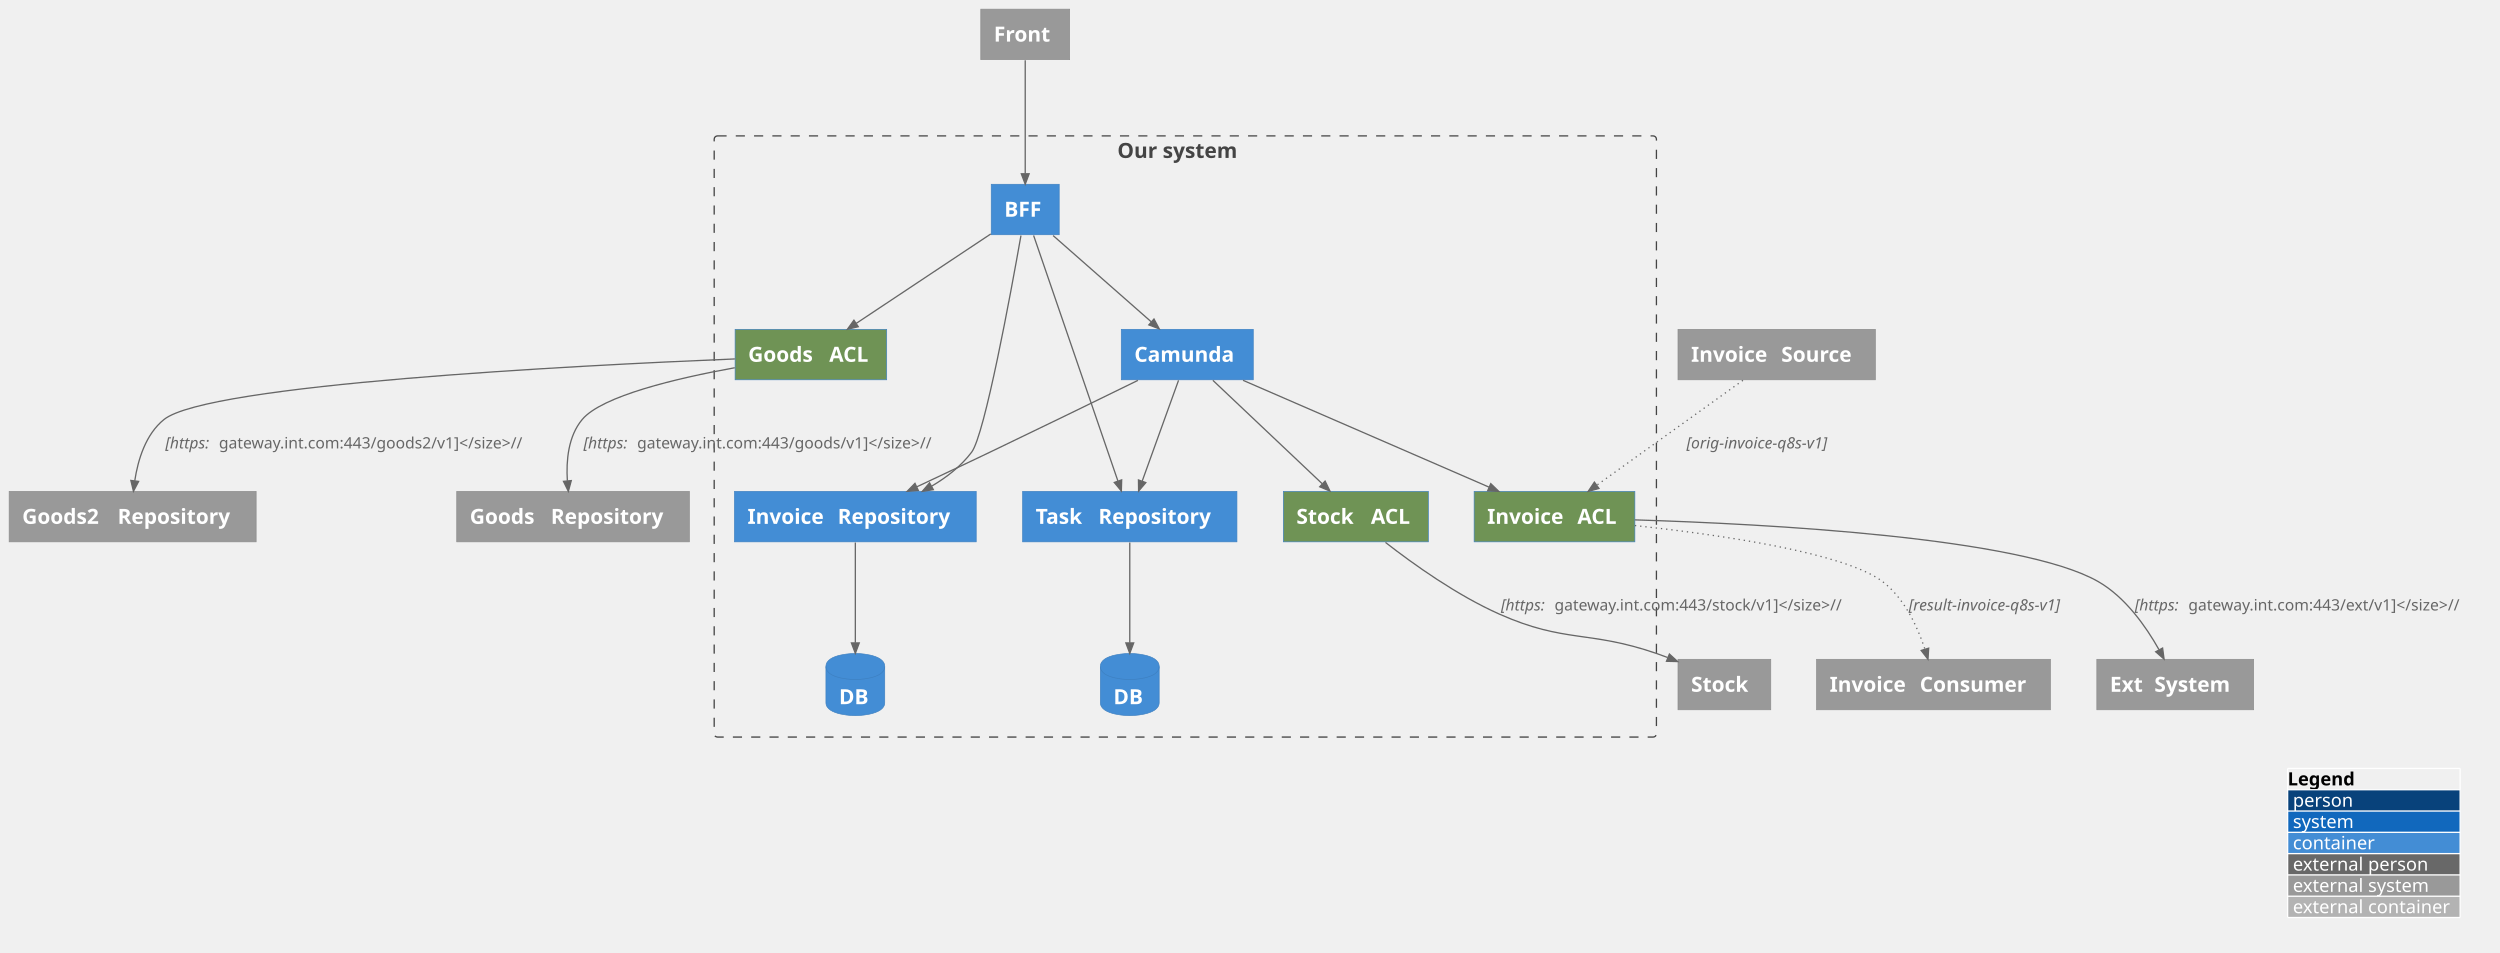
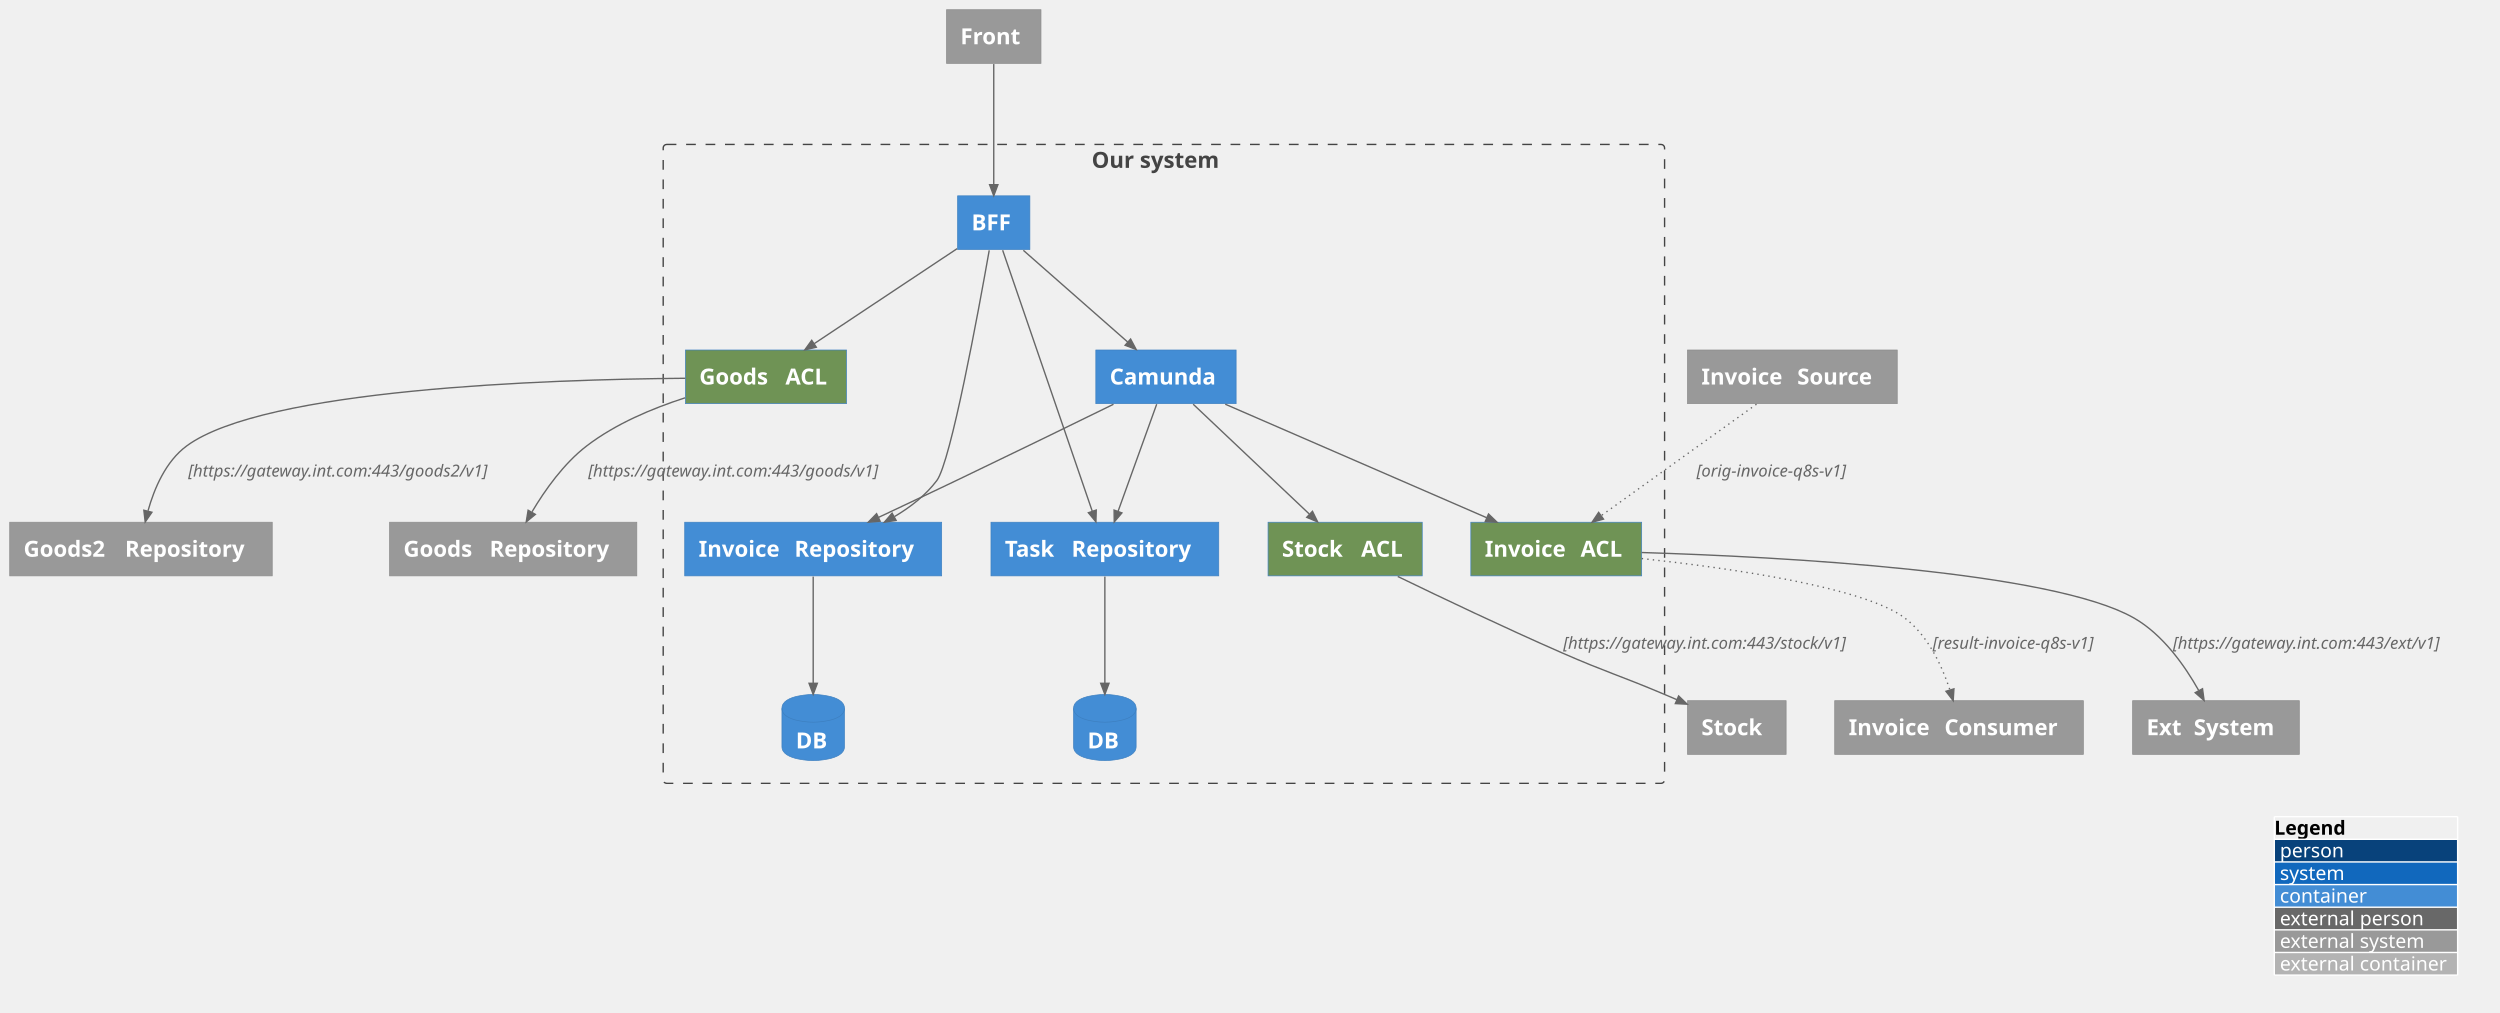
- <svg xmlns="http://www.w3.org/2000/svg" contentStyleType="text/css" height="729px" preserveAspectRatio="none" style="width:1913px;height:729px;background:#FFFFFF;" version="1.1" viewBox="0 0 1913 729" width="1913px" zoomAndPan="magnify">
+ <svg xmlns="http://www.w3.org/2000/svg" contentStyleType="text/css" height="729px" preserveAspectRatio="none" style="width:1800px;height:729px;background:#FFFFFF;" version="1.1" viewBox="0 0 1800 729" width="1800px" zoomAndPan="magnify">
  <defs />
  <g>
    <g id="cluster_our_system">
-       <rect fill="none" height="460" rx="2.5" ry="2.5" style="stroke:#444444;stroke-width:1.0;stroke-dasharray:7.0,7.0;" width="721" x="546.5" y="104" />
-       <text fill="#444444" font-family="sans-serif" font-size="16" font-weight="bold" lengthAdjust="spacing" textLength="104" x="855" y="120.852">Our system</text>
+       <rect fill="none" height="460" rx="2.5" ry="2.5" style="stroke:#444444;stroke-width:1.0;stroke-dasharray:7.0,7.0;" width="721" x="477.5" y="104" />
+       <text fill="#444444" font-family="sans-serif" font-size="16" font-weight="bold" lengthAdjust="spacing" textLength="104" x="786" y="120.852">Our system</text>
    </g>
    <g id="elem_bff">
-       <rect fill="#438DD5" height="38.625" style="stroke:#3C7FC0;stroke-width:0.5;" width="52" x="758.5" y="141" />
-       <text fill="#FFFFFF" font-family="sans-serif" font-size="16" font-weight="bold" lengthAdjust="spacing" textLength="32" x="768.5" y="165.852">BFF</text>
+       <rect fill="#438DD5" height="38.625" style="stroke:#3C7FC0;stroke-width:0.5;" width="52" x="689.5" y="141" />
+       <text fill="#FFFFFF" font-family="sans-serif" font-size="16" font-weight="bold" lengthAdjust="spacing" textLength="32" x="699.5" y="165.852">BFF</text>
    </g>
    <g id="elem_goods_acl">
-       <rect fill="#6F9355" height="38.625" style="stroke:#3C7FC0;stroke-width:0.5;" width="116" x="562.5" y="252" />
-       <text fill="#FFFFFF" font-family="sans-serif" font-size="16" font-weight="bold" lengthAdjust="spacing" textLength="56" x="572.5" y="276.852">Goods</text>
-       <text fill="#FFFFFF" font-family="sans-serif" font-size="16" font-weight="bold" lengthAdjust="spacing" textLength="6" x="628.5" y="276.852"> </text>
-       <text fill="#FFFFFF" font-family="sans-serif" font-size="16" font-weight="bold" lengthAdjust="spacing" textLength="34" x="634.5" y="276.852">ACL</text>
+       <rect fill="#6F9355" height="38.625" style="stroke:#3C7FC0;stroke-width:0.5;" width="116" x="493.5" y="252" />
+       <text fill="#FFFFFF" font-family="sans-serif" font-size="16" font-weight="bold" lengthAdjust="spacing" textLength="56" x="503.5" y="276.852">Goods</text>
+       <text fill="#FFFFFF" font-family="sans-serif" font-size="16" font-weight="bold" lengthAdjust="spacing" textLength="6" x="559.5" y="276.852"> </text>
+       <text fill="#FFFFFF" font-family="sans-serif" font-size="16" font-weight="bold" lengthAdjust="spacing" textLength="34" x="565.5" y="276.852">ACL</text>
    </g>
    <g id="elem_camunda">
-       <rect fill="#438DD5" height="38.625" style="stroke:#3C7FC0;stroke-width:0.5;" width="101" x="858" y="252" />
-       <text fill="#FFFFFF" font-family="sans-serif" font-size="16" font-weight="bold" lengthAdjust="spacing" textLength="81" x="868" y="276.852">Camunda</text>
+       <rect fill="#438DD5" height="38.625" style="stroke:#3C7FC0;stroke-width:0.5;" width="101" x="789" y="252" />
+       <text fill="#FFFFFF" font-family="sans-serif" font-size="16" font-weight="bold" lengthAdjust="spacing" textLength="81" x="799" y="276.852">Camunda</text>
    </g>
    <g id="elem_task_repository">
-       <rect fill="#438DD5" height="38.625" style="stroke:#3C7FC0;stroke-width:0.5;" width="164" x="782.5" y="376" />
-       <text fill="#FFFFFF" font-family="sans-serif" font-size="16" font-weight="bold" lengthAdjust="spacing" textLength="42" x="792.5" y="400.852">Task</text>
-       <text fill="#FFFFFF" font-family="sans-serif" font-size="16" font-weight="bold" lengthAdjust="spacing" textLength="6" x="834.5" y="400.852"> </text>
-       <text fill="#FFFFFF" font-family="sans-serif" font-size="16" font-weight="bold" lengthAdjust="spacing" textLength="96" x="840.5" y="400.852">Repository</text>
+       <rect fill="#438DD5" height="38.625" style="stroke:#3C7FC0;stroke-width:0.5;" width="164" x="713.5" y="376" />
+       <text fill="#FFFFFF" font-family="sans-serif" font-size="16" font-weight="bold" lengthAdjust="spacing" textLength="42" x="723.5" y="400.852">Task</text>
+       <text fill="#FFFFFF" font-family="sans-serif" font-size="16" font-weight="bold" lengthAdjust="spacing" textLength="6" x="765.5" y="400.852"> </text>
+       <text fill="#FFFFFF" font-family="sans-serif" font-size="16" font-weight="bold" lengthAdjust="spacing" textLength="96" x="771.5" y="400.852">Repository</text>
    </g>
    <g id="elem_invoice_repository">
-       <rect fill="#438DD5" height="38.625" style="stroke:#3C7FC0;stroke-width:0.5;" width="185" x="562" y="376" />
-       <text fill="#FFFFFF" font-family="sans-serif" font-size="16" font-weight="bold" lengthAdjust="spacing" textLength="63" x="572" y="400.852">Invoice</text>
-       <text fill="#FFFFFF" font-family="sans-serif" font-size="16" font-weight="bold" lengthAdjust="spacing" textLength="6" x="635" y="400.852"> </text>
-       <text fill="#FFFFFF" font-family="sans-serif" font-size="16" font-weight="bold" lengthAdjust="spacing" textLength="96" x="641" y="400.852">Repository</text>
+       <rect fill="#438DD5" height="38.625" style="stroke:#3C7FC0;stroke-width:0.5;" width="185" x="493" y="376" />
+       <text fill="#FFFFFF" font-family="sans-serif" font-size="16" font-weight="bold" lengthAdjust="spacing" textLength="63" x="503" y="400.852">Invoice</text>
+       <text fill="#FFFFFF" font-family="sans-serif" font-size="16" font-weight="bold" lengthAdjust="spacing" textLength="6" x="566" y="400.852"> </text>
+       <text fill="#FFFFFF" font-family="sans-serif" font-size="16" font-weight="bold" lengthAdjust="spacing" textLength="96" x="572" y="400.852">Repository</text>
    </g>
    <g id="elem_invoice_acl">
-       <rect fill="#6F9355" height="38.625" style="stroke:#3C7FC0;stroke-width:0.5;" width="123" x="1128" y="376" />
-       <text fill="#FFFFFF" font-family="sans-serif" font-size="16" font-weight="bold" lengthAdjust="spacing" textLength="63" x="1138" y="400.852">Invoice</text>
-       <text fill="#FFFFFF" font-family="sans-serif" font-size="16" font-weight="bold" lengthAdjust="spacing" textLength="6" x="1201" y="400.852"> </text>
-       <text fill="#FFFFFF" font-family="sans-serif" font-size="16" font-weight="bold" lengthAdjust="spacing" textLength="34" x="1207" y="400.852">ACL</text>
+       <rect fill="#6F9355" height="38.625" style="stroke:#3C7FC0;stroke-width:0.5;" width="123" x="1059" y="376" />
+       <text fill="#FFFFFF" font-family="sans-serif" font-size="16" font-weight="bold" lengthAdjust="spacing" textLength="63" x="1069" y="400.852">Invoice</text>
+       <text fill="#FFFFFF" font-family="sans-serif" font-size="16" font-weight="bold" lengthAdjust="spacing" textLength="6" x="1132" y="400.852"> </text>
+       <text fill="#FFFFFF" font-family="sans-serif" font-size="16" font-weight="bold" lengthAdjust="spacing" textLength="34" x="1138" y="400.852">ACL</text>
    </g>
    <g id="elem_stock_acl">
-       <rect fill="#6F9355" height="38.625" style="stroke:#3C7FC0;stroke-width:0.5;" width="111" x="982" y="376" />
-       <text fill="#FFFFFF" font-family="sans-serif" font-size="16" font-weight="bold" lengthAdjust="spacing" textLength="51" x="992" y="400.852">Stock</text>
-       <text fill="#FFFFFF" font-family="sans-serif" font-size="16" font-weight="bold" lengthAdjust="spacing" textLength="6" x="1043" y="400.852"> </text>
-       <text fill="#FFFFFF" font-family="sans-serif" font-size="16" font-weight="bold" lengthAdjust="spacing" textLength="34" x="1049" y="400.852">ACL</text>
+       <rect fill="#6F9355" height="38.625" style="stroke:#3C7FC0;stroke-width:0.5;" width="111" x="913" y="376" />
+       <text fill="#FFFFFF" font-family="sans-serif" font-size="16" font-weight="bold" lengthAdjust="spacing" textLength="51" x="923" y="400.852">Stock</text>
+       <text fill="#FFFFFF" font-family="sans-serif" font-size="16" font-weight="bold" lengthAdjust="spacing" textLength="6" x="974" y="400.852"> </text>
+       <text fill="#FFFFFF" font-family="sans-serif" font-size="16" font-weight="bold" lengthAdjust="spacing" textLength="34" x="980" y="400.852">ACL</text>
    </g>
    <g id="elem_task_repository_db">
-       <path d="M842,510 C842,500 864.5,500 864.5,500 C864.5,500 887,500 887,510 L887,537.625 C887,547.625 864.5,547.625 864.5,547.625 C864.5,547.625 842,547.625 842,537.625 L842,510 " fill="#438DD5" style="stroke:#3C7FC0;stroke-width:0.5;" />
-       <path d="M842,510 C842,520 864.5,520 864.5,520 C864.5,520 887,520 887,510 " fill="none" style="stroke:#3C7FC0;stroke-width:0.5;" />
-       <text fill="#FFFFFF" font-family="sans-serif" font-size="16" font-weight="bold" lengthAdjust="spacing" textLength="25" x="852" y="538.852">DB</text>
+       <path d="M773,510 C773,500 795.5,500 795.5,500 C795.5,500 818,500 818,510 L818,537.625 C818,547.625 795.5,547.625 795.5,547.625 C795.5,547.625 773,547.625 773,537.625 L773,510 " fill="#438DD5" style="stroke:#3C7FC0;stroke-width:0.5;" />
+       <path d="M773,510 C773,520 795.5,520 795.5,520 C795.5,520 818,520 818,510 " fill="none" style="stroke:#3C7FC0;stroke-width:0.5;" />
+       <text fill="#FFFFFF" font-family="sans-serif" font-size="16" font-weight="bold" lengthAdjust="spacing" textLength="25" x="783" y="538.852">DB</text>
    </g>
    <g id="elem_invoice_repository_db">
-       <path d="M632,510 C632,500 654.5,500 654.5,500 C654.5,500 677,500 677,510 L677,537.625 C677,547.625 654.5,547.625 654.5,547.625 C654.5,547.625 632,547.625 632,537.625 L632,510 " fill="#438DD5" style="stroke:#3C7FC0;stroke-width:0.5;" />
-       <path d="M632,510 C632,520 654.5,520 654.5,520 C654.5,520 677,520 677,510 " fill="none" style="stroke:#3C7FC0;stroke-width:0.5;" />
-       <text fill="#FFFFFF" font-family="sans-serif" font-size="16" font-weight="bold" lengthAdjust="spacing" textLength="25" x="642" y="538.852">DB</text>
+       <path d="M563,510 C563,500 585.5,500 585.5,500 C585.5,500 608,500 608,510 L608,537.625 C608,547.625 585.5,547.625 585.5,547.625 C585.5,547.625 563,547.625 563,537.625 L563,510 " fill="#438DD5" style="stroke:#3C7FC0;stroke-width:0.5;" />
+       <path d="M563,510 C563,520 585.5,520 585.5,520 C585.5,520 608,520 608,510 " fill="none" style="stroke:#3C7FC0;stroke-width:0.5;" />
+       <text fill="#FFFFFF" font-family="sans-serif" font-size="16" font-weight="bold" lengthAdjust="spacing" textLength="25" x="573" y="538.852">DB</text>
    </g>
    <g id="elem_stock">
-       <rect fill="#999999" height="38.625" style="stroke:#8A8A8A;stroke-width:0.5;" width="71" x="1284" y="504.5" />
-       <text fill="#FFFFFF" font-family="sans-serif" font-size="16" font-weight="bold" lengthAdjust="spacing" textLength="51" x="1294" y="529.352">Stock</text>
+       <rect fill="#999999" height="38.625" style="stroke:#8A8A8A;stroke-width:0.5;" width="71" x="1215" y="504.5" />
+       <text fill="#FFFFFF" font-family="sans-serif" font-size="16" font-weight="bold" lengthAdjust="spacing" textLength="51" x="1225" y="529.352">Stock</text>
    </g>
    <g id="elem_ext_system">
-       <rect fill="#999999" height="38.625" style="stroke:#8A8A8A;stroke-width:0.5;" width="120" x="1604.5" y="504.5" />
-       <text fill="#FFFFFF" font-family="sans-serif" font-size="16" font-weight="bold" lengthAdjust="spacing" textLength="28" x="1614.5" y="529.352">Ext</text>
-       <text fill="#FFFFFF" font-family="sans-serif" font-size="16" font-weight="bold" lengthAdjust="spacing" textLength="6" x="1642.5" y="529.352"> </text>
-       <text fill="#FFFFFF" font-family="sans-serif" font-size="16" font-weight="bold" lengthAdjust="spacing" textLength="66" x="1648.5" y="529.352">System</text>
+       <rect fill="#999999" height="38.625" style="stroke:#8A8A8A;stroke-width:0.5;" width="120" x="1535.5" y="504.5" />
+       <text fill="#FFFFFF" font-family="sans-serif" font-size="16" font-weight="bold" lengthAdjust="spacing" textLength="28" x="1545.5" y="529.352">Ext</text>
+       <text fill="#FFFFFF" font-family="sans-serif" font-size="16" font-weight="bold" lengthAdjust="spacing" textLength="6" x="1573.5" y="529.352"> </text>
+       <text fill="#FFFFFF" font-family="sans-serif" font-size="16" font-weight="bold" lengthAdjust="spacing" textLength="66" x="1579.5" y="529.352">System</text>
    </g>
    <g id="elem_invoice_source">
-       <rect fill="#999999" height="38.625" style="stroke:#8A8A8A;stroke-width:0.5;" width="151" x="1284" y="252" />
-       <text fill="#FFFFFF" font-family="sans-serif" font-size="16" font-weight="bold" lengthAdjust="spacing" textLength="63" x="1294" y="276.852">Invoice</text>
-       <text fill="#FFFFFF" font-family="sans-serif" font-size="16" font-weight="bold" lengthAdjust="spacing" textLength="6" x="1357" y="276.852"> </text>
-       <text fill="#FFFFFF" font-family="sans-serif" font-size="16" font-weight="bold" lengthAdjust="spacing" textLength="62" x="1363" y="276.852">Source</text>
+       <rect fill="#999999" height="38.625" style="stroke:#8A8A8A;stroke-width:0.5;" width="151" x="1215" y="252" />
+       <text fill="#FFFFFF" font-family="sans-serif" font-size="16" font-weight="bold" lengthAdjust="spacing" textLength="63" x="1225" y="276.852">Invoice</text>
+       <text fill="#FFFFFF" font-family="sans-serif" font-size="16" font-weight="bold" lengthAdjust="spacing" textLength="6" x="1288" y="276.852"> </text>
+       <text fill="#FFFFFF" font-family="sans-serif" font-size="16" font-weight="bold" lengthAdjust="spacing" textLength="62" x="1294" y="276.852">Source</text>
    </g>
    <g id="elem_invoice_dest">
-       <rect fill="#999999" height="38.625" style="stroke:#8A8A8A;stroke-width:0.5;" width="179" x="1390" y="504.5" />
-       <text fill="#FFFFFF" font-family="sans-serif" font-size="16" font-weight="bold" lengthAdjust="spacing" textLength="63" x="1400" y="529.352">Invoice</text>
-       <text fill="#FFFFFF" font-family="sans-serif" font-size="16" font-weight="bold" lengthAdjust="spacing" textLength="6" x="1463" y="529.352"> </text>
-       <text fill="#FFFFFF" font-family="sans-serif" font-size="16" font-weight="bold" lengthAdjust="spacing" textLength="90" x="1469" y="529.352">Consumer</text>
+       <rect fill="#999999" height="38.625" style="stroke:#8A8A8A;stroke-width:0.5;" width="179" x="1321" y="504.5" />
+       <text fill="#FFFFFF" font-family="sans-serif" font-size="16" font-weight="bold" lengthAdjust="spacing" textLength="63" x="1331" y="529.352">Invoice</text>
+       <text fill="#FFFFFF" font-family="sans-serif" font-size="16" font-weight="bold" lengthAdjust="spacing" textLength="6" x="1394" y="529.352"> </text>
+       <text fill="#FFFFFF" font-family="sans-serif" font-size="16" font-weight="bold" lengthAdjust="spacing" textLength="90" x="1400" y="529.352">Consumer</text>
    </g>
    <g id="elem_goods_repository">
-       <rect fill="#999999" height="38.625" style="stroke:#8A8A8A;stroke-width:0.5;" width="178" x="349.5" y="376" />
-       <text fill="#FFFFFF" font-family="sans-serif" font-size="16" font-weight="bold" lengthAdjust="spacing" textLength="56" x="359.5" y="400.852">Goods</text>
-       <text fill="#FFFFFF" font-family="sans-serif" font-size="16" font-weight="bold" lengthAdjust="spacing" textLength="6" x="415.5" y="400.852"> </text>
-       <text fill="#FFFFFF" font-family="sans-serif" font-size="16" font-weight="bold" lengthAdjust="spacing" textLength="96" x="421.5" y="400.852">Repository</text>
+       <rect fill="#999999" height="38.625" style="stroke:#8A8A8A;stroke-width:0.5;" width="178" x="280.5" y="376" />
+       <text fill="#FFFFFF" font-family="sans-serif" font-size="16" font-weight="bold" lengthAdjust="spacing" textLength="56" x="290.5" y="400.852">Goods</text>
+       <text fill="#FFFFFF" font-family="sans-serif" font-size="16" font-weight="bold" lengthAdjust="spacing" textLength="6" x="346.5" y="400.852"> </text>
+       <text fill="#FFFFFF" font-family="sans-serif" font-size="16" font-weight="bold" lengthAdjust="spacing" textLength="96" x="352.5" y="400.852">Repository</text>
    </g>
    <g id="elem_goods2_repository">
      <rect fill="#999999" height="38.625" style="stroke:#8A8A8A;stroke-width:0.5;" width="189" x="7" y="376" />
      <text fill="#FFFFFF" font-family="sans-serif" font-size="16" font-weight="bold" lengthAdjust="spacing" textLength="67" x="17" y="400.852">Goods2</text>
      <text fill="#FFFFFF" font-family="sans-serif" font-size="16" font-weight="bold" lengthAdjust="spacing" textLength="6" x="84" y="400.852"> </text>
      <text fill="#FFFFFF" font-family="sans-serif" font-size="16" font-weight="bold" lengthAdjust="spacing" textLength="96" x="90" y="400.852">Repository</text>
    </g>
    <g id="elem_front">
-       <rect fill="#999999" height="38.625" style="stroke:#8A8A8A;stroke-width:0.5;" width="68" x="750.5" y="7" />
-       <text fill="#FFFFFF" font-family="sans-serif" font-size="16" font-weight="bold" lengthAdjust="spacing" textLength="48" x="760.5" y="31.852">Front</text>
+       <rect fill="#999999" height="38.625" style="stroke:#8A8A8A;stroke-width:0.5;" width="68" x="681.5" y="7" />
+       <text fill="#FFFFFF" font-family="sans-serif" font-size="16" font-weight="bold" lengthAdjust="spacing" textLength="48" x="691.5" y="31.852">Front</text>
    </g>
    <g id="link_front_bff">
-       <path d="M784.5,46.13 C784.5,68.73 784.5,107 784.5,132.75 " fill="none" id="front-to-bff" style="stroke:#666666;stroke-width:1.0;" />
-       <polygon fill="#666666" points="784.5,140.96,787.5,132.96,781.5,132.96,784.5,140.96" style="stroke:#666666;stroke-width:1.0;" />
-       <text fill="#666666" font-family="sans-serif" font-size="0" lengthAdjust="spacing" textLength="0" x="785.5" y="77">.</text>
+       <path d="M715.5,46.13 C715.5,68.73 715.5,107 715.5,132.75 " fill="none" id="front-to-bff" style="stroke:#666666;stroke-width:1.0;" />
+       <polygon fill="#666666" points="715.5,140.96,718.5,132.96,712.5,132.96,715.5,140.96" style="stroke:#666666;stroke-width:1.0;" />
+       <text fill="#666666" font-family="sans-serif" font-size="0" lengthAdjust="spacing" textLength="0" x="716.5" y="77">.</text>
    </g>
    <g id="link_bff_camunda">
-       <path d="M805.82,180.24 C826.58,198.49 858.23,226.31 880.91,246.24 " fill="none" id="bff-to-camunda" style="stroke:#666666;stroke-width:1.0;" />
-       <polygon fill="#666666" points="887.05,251.64,883.03,244.101,879.064,248.603,887.05,251.64" style="stroke:#666666;stroke-width:1.0;" />
-       <text fill="#666666" font-family="sans-serif" font-size="0" lengthAdjust="spacing" textLength="0" x="850.5" y="211">.</text>
+       <path d="M736.82,180.24 C757.58,198.49 789.23,226.31 811.91,246.24 " fill="none" id="bff-to-camunda" style="stroke:#666666;stroke-width:1.0;" />
+       <polygon fill="#666666" points="818.05,251.64,814.03,244.101,810.064,248.603,818.05,251.64" style="stroke:#666666;stroke-width:1.0;" />
+       <text fill="#666666" font-family="sans-serif" font-size="0" lengthAdjust="spacing" textLength="0" x="781.5" y="211">.</text>
    </g>
    <g id="link_camunda_stock_acl">
-       <path d="M928.09,291.03 C950.44,312.17 987.08,346.82 1011.73,370.13 " fill="none" id="camunda-to-stock_acl" style="stroke:#666666;stroke-width:1.0;" />
-       <polygon fill="#666666" points="1017.72,375.8,1013.969,368.123,1009.846,372.482,1017.72,375.8" style="stroke:#666666;stroke-width:1.0;" />
-       <text fill="#666666" font-family="sans-serif" font-size="0" lengthAdjust="spacing" textLength="0" x="985.5" y="328.5">.</text>
+       <path d="M859.09,291.03 C881.44,312.17 918.08,346.82 942.73,370.13 " fill="none" id="camunda-to-stock_acl" style="stroke:#666666;stroke-width:1.0;" />
+       <polygon fill="#666666" points="948.72,375.8,944.969,368.123,940.846,372.482,948.72,375.8" style="stroke:#666666;stroke-width:1.0;" />
+       <text fill="#666666" font-family="sans-serif" font-size="0" lengthAdjust="spacing" textLength="0" x="916.5" y="328.5">.</text>
    </g>
    <g id="link_stock_acl_stock">
-       <path d="M1060.16,415.06 C1081.49,431.68 1114.95,455.58 1147.5,470 C1197.76,492.27 1215.5,482.15 1267.5,500 C1270.33,500.97 1273.21,502.03 1276.1,503.15 " fill="none" id="stock_acl-to-stock" style="stroke:#666666;stroke-width:1.0;" />
-       <polygon fill="#666666" points="1283.73,506.23,1277.43,500.459,1275.188,506.024,1283.73,506.23" style="stroke:#666666;stroke-width:1.0;" />
-       <text fill="#666666" font-family="sans-serif" font-size="0" lengthAdjust="spacing" textLength="0" x="1292" y="446">.</text>
-       <text fill="#666666" font-family="sans-serif" font-size="12" font-style="italic" lengthAdjust="spacing" textLength="41" x="1148.5" y="467.139">[https:</text>
-       <text fill="#666666" font-family="sans-serif" font-size="12" lengthAdjust="spacing" textLength="246" x="1189.5" y="467.139">gateway.int.com:443/stock/v1]&lt;/size&gt;//</text>
+       <path d="M1006.38,415.06 C1037.8,430.29 1083.77,452.17 1124.5,470 C1157.01,484.24 1165.82,486.15 1198.5,500 C1201.38,501.22 1204.35,502.49 1207.34,503.78 " fill="none" id="stock_acl-to-stock" style="stroke:#666666;stroke-width:1.0;" />
+       <polygon fill="#666666" points="1214.76,507.02,1208.619,501.079,1206.227,506.582,1214.76,507.02" style="stroke:#666666;stroke-width:1.0;" />
+       <text fill="#666666" font-family="sans-serif" font-size="0" lengthAdjust="spacing" textLength="0" x="1246" y="446">.</text>
+       <text fill="#666666" font-family="sans-serif" font-size="12" font-style="italic" lengthAdjust="spacing" textLength="241" x="1125.5" y="467.139">[https://gateway.int.com:443/stock/v1]</text>
    </g>
    <g id="link_bff_goods_acl">
-       <path d="M758.15,179.01 C730.2,197.59 685.93,227.02 655.17,247.46 " fill="none" id="bff-to-goods_acl" style="stroke:#666666;stroke-width:1.0;" />
-       <polygon fill="#666666" points="648.43,251.94,656.752,250.007,653.429,245.011,648.43,251.94" style="stroke:#666666;stroke-width:1.0;" />
-       <text fill="#666666" font-family="sans-serif" font-size="0" lengthAdjust="spacing" textLength="0" x="707.5" y="211">.</text>
+       <path d="M689.15,179.01 C661.2,197.59 616.93,227.02 586.17,247.46 " fill="none" id="bff-to-goods_acl" style="stroke:#666666;stroke-width:1.0;" />
+       <polygon fill="#666666" points="579.43,251.94,587.752,250.007,584.429,245.011,579.43,251.94" style="stroke:#666666;stroke-width:1.0;" />
+       <text fill="#666666" font-family="sans-serif" font-size="0" lengthAdjust="spacing" textLength="0" x="638.5" y="211">.</text>
    </g>
    <g id="link_goods_acl_goods_repository">
-       <path d="M562.25,281.4 C517.4,289.52 460.59,303 445.5,321 C434.8,333.76 433.16,352.51 434.14,367.87 " fill="none" id="goods_acl-to-goods_repository" style="stroke:#666666;stroke-width:1.0;" />
-       <polygon fill="#666666" points="434.91,376,437.14,367.752,431.167,368.32,434.91,376" style="stroke:#666666;stroke-width:1.0;" />
-       <text fill="#666666" font-family="sans-serif" font-size="0" lengthAdjust="spacing" textLength="0" x="592.5" y="322">.</text>
-       <text fill="#666666" font-family="sans-serif" font-size="12" font-style="italic" lengthAdjust="spacing" textLength="41" x="446.5" y="343.139">[https:</text>
-       <text fill="#666666" font-family="sans-serif" font-size="12" lengthAdjust="spacing" textLength="251" x="487.5" y="343.139">gateway.int.com:443/goods/v1]&lt;/size&gt;//</text>
+       <path d="M493.24,286.44 C469.68,294.01 443.22,305.16 422.5,321 C405.96,333.65 392.36,352.86 383.08,368.47 " fill="none" id="goods_acl-to-goods_repository" style="stroke:#666666;stroke-width:1.0;" />
+       <polygon fill="#666666" points="378.87,375.8,385.455,370.356,380.251,367.368,378.87,375.8" style="stroke:#666666;stroke-width:1.0;" />
+       <text fill="#666666" font-family="sans-serif" font-size="0" lengthAdjust="spacing" textLength="0" x="546.5" y="322">.</text>
+       <text fill="#666666" font-family="sans-serif" font-size="12" font-style="italic" lengthAdjust="spacing" textLength="246" x="423.5" y="343.139">[https://gateway.int.com:443/goods/v1]</text>
    </g>
    <g id="link_goods_acl_goods2_repository">
-       <path d="M562.32,274.66 C438.82,279.75 158.96,294.14 125.5,321 C111.5,332.23 105.58,351.78 103.12,367.89 " fill="none" id="goods_acl-to-goods2_repository" style="stroke:#666666;stroke-width:1.0;" />
-       <polygon fill="#666666" points="102.12,375.94,106.082,368.37,100.128,367.631,102.12,375.94" style="stroke:#666666;stroke-width:1.0;" />
-       <text fill="#666666" font-family="sans-serif" font-size="0" lengthAdjust="spacing" textLength="0" x="276.5" y="322">.</text>
-       <text fill="#666666" font-family="sans-serif" font-size="12" font-style="italic" lengthAdjust="spacing" textLength="41" x="126.5" y="343.139">[https:</text>
-       <text fill="#666666" font-family="sans-serif" font-size="12" lengthAdjust="spacing" textLength="259" x="167.5" y="343.139">gateway.int.com:443/goods2/v1]&lt;/size&gt;//</text>
+       <path d="M493.38,272.35 C392.47,273.2 190.28,280.13 134.5,321 C119.41,332.05 111.09,351.61 106.57,367.77 " fill="none" id="goods_acl-to-goods2_repository" style="stroke:#666666;stroke-width:1.0;" />
+       <polygon fill="#666666" points="104.54,375.85,109.391,368.817,103.57,367.361,104.54,375.85" style="stroke:#666666;stroke-width:1.0;" />
+       <text fill="#666666" font-family="sans-serif" font-size="0" lengthAdjust="spacing" textLength="0" x="262.5" y="322">.</text>
+       <text fill="#666666" font-family="sans-serif" font-size="12" font-style="italic" lengthAdjust="spacing" textLength="254" x="135.5" y="343.139">[https://gateway.int.com:443/goods2/v1]</text>
    </g>
    <g id="link_bff_task_repository">
-       <path d="M790.91,180.17 C805.07,221.41 839.05,320.38 855.4,368.01 " fill="none" id="bff-to-task_repository" style="stroke:#666666;stroke-width:1.0;" />
-       <polygon fill="#666666" points="858.06,375.74,858.299,367.199,852.624,369.148,858.06,375.74" style="stroke:#666666;stroke-width:1.0;" />
-       <text fill="#666666" font-family="sans-serif" font-size="0" lengthAdjust="spacing" textLength="0" x="828.5" y="266.5">.</text>
+       <path d="M721.91,180.17 C736.07,221.41 770.05,320.38 786.4,368.01 " fill="none" id="bff-to-task_repository" style="stroke:#666666;stroke-width:1.0;" />
+       <polygon fill="#666666" points="789.06,375.74,789.299,367.199,783.624,369.148,789.06,375.74" style="stroke:#666666;stroke-width:1.0;" />
+       <text fill="#666666" font-family="sans-serif" font-size="0" lengthAdjust="spacing" textLength="0" x="759.5" y="266.5">.</text>
    </g>
    <g id="link_task_repository_task_repository_db">
-       <path d="M864.5,415.17 C864.5,435.33 864.5,467.8 864.5,491.84 " fill="none" id="task_repository-to-task_repository_db" style="stroke:#666666;stroke-width:1.0;" />
-       <polygon fill="#666666" points="864.5,499.96,867.5,491.96,861.5,491.96,864.5,499.96" style="stroke:#666666;stroke-width:1.0;" />
-       <text fill="#666666" font-family="sans-serif" font-size="0" lengthAdjust="spacing" textLength="0" x="865.5" y="452.5">.</text>
+       <path d="M795.5,415.17 C795.5,435.33 795.5,467.8 795.5,491.84 " fill="none" id="task_repository-to-task_repository_db" style="stroke:#666666;stroke-width:1.0;" />
+       <polygon fill="#666666" points="795.5,499.96,798.5,491.96,792.5,491.96,795.5,499.96" style="stroke:#666666;stroke-width:1.0;" />
+       <text fill="#666666" font-family="sans-serif" font-size="0" lengthAdjust="spacing" textLength="0" x="796.5" y="452.5">.</text>
    </g>
    <g id="link_bff_invoice_repository">
-       <path d="M781.24,180.24 C773.43,224.48 753.51,332.7 743.5,346 C735.52,356.59 724.53,365.15 712.99,371.96 " fill="none" id="bff-to-invoice_repository" style="stroke:#666666;stroke-width:1.0;" />
-       <polygon fill="#666666" points="705.76,375.97,714.211,374.71,711.299,369.464,705.76,375.97" style="stroke:#666666;stroke-width:1.0;" />
-       <text fill="#666666" font-family="sans-serif" font-size="0" lengthAdjust="spacing" textLength="0" x="768.5" y="266.5">.</text>
+       <path d="M712.24,180.24 C704.43,224.48 684.51,332.7 674.5,346 C666.52,356.59 655.53,365.15 643.99,371.96 " fill="none" id="bff-to-invoice_repository" style="stroke:#666666;stroke-width:1.0;" />
+       <polygon fill="#666666" points="636.76,375.97,645.211,374.71,642.299,369.464,636.76,375.97" style="stroke:#666666;stroke-width:1.0;" />
+       <text fill="#666666" font-family="sans-serif" font-size="0" lengthAdjust="spacing" textLength="0" x="699.5" y="266.5">.</text>
    </g>
    <g id="link_invoice_repository_invoice_repository_db">
-       <path d="M654.5,415.17 C654.5,435.33 654.5,467.8 654.5,491.84 " fill="none" id="invoice_repository-to-invoice_repository_db" style="stroke:#666666;stroke-width:1.0;" />
-       <polygon fill="#666666" points="654.5,499.96,657.5,491.96,651.5,491.96,654.5,499.96" style="stroke:#666666;stroke-width:1.0;" />
-       <text fill="#666666" font-family="sans-serif" font-size="0" lengthAdjust="spacing" textLength="0" x="655.5" y="452.5">.</text>
+       <path d="M585.5,415.17 C585.5,435.33 585.5,467.8 585.5,491.84 " fill="none" id="invoice_repository-to-invoice_repository_db" style="stroke:#666666;stroke-width:1.0;" />
+       <polygon fill="#666666" points="585.5,499.96,588.5,491.96,582.5,491.96,585.5,499.96" style="stroke:#666666;stroke-width:1.0;" />
+       <text fill="#666666" font-family="sans-serif" font-size="0" lengthAdjust="spacing" textLength="0" x="586.5" y="452.5">.</text>
    </g>
    <g id="link_camunda_task_repository">
-       <path d="M901.82,291.03 C894.42,311.54 882.43,344.77 874.05,368.03 " fill="none" id="camunda-to-task_repository" style="stroke:#666666;stroke-width:1.0;" />
-       <polygon fill="#666666" points="871.25,375.8,876.789,369.295,871.146,367.257,871.25,375.8" style="stroke:#666666;stroke-width:1.0;" />
-       <text fill="#666666" font-family="sans-serif" font-size="0" lengthAdjust="spacing" textLength="0" x="890.5" y="328.5">.</text>
+       <path d="M832.82,291.03 C825.42,311.54 813.43,344.77 805.05,368.03 " fill="none" id="camunda-to-task_repository" style="stroke:#666666;stroke-width:1.0;" />
+       <polygon fill="#666666" points="802.25,375.8,807.789,369.295,802.146,367.257,802.25,375.8" style="stroke:#666666;stroke-width:1.0;" />
+       <text fill="#666666" font-family="sans-serif" font-size="0" lengthAdjust="spacing" textLength="0" x="821.5" y="328.5">.</text>
    </g>
    <g id="link_camunda_invoice_repository">
-       <path d="M870.71,291.06 C840.21,306 796.16,327.49 757.5,346 C739.25,354.74 719.12,364.24 701.54,372.51 " fill="none" id="camunda-to-invoice_repository" style="stroke:#666666;stroke-width:1.0;" />
-       <polygon fill="#666666" points="694.17,375.96,702.687,375.276,700.137,369.845,694.17,375.96" style="stroke:#666666;stroke-width:1.0;" />
-       <text fill="#666666" font-family="sans-serif" font-size="0" lengthAdjust="spacing" textLength="0" x="807.5" y="328.5">.</text>
+       <path d="M801.71,291.06 C771.21,306 727.16,327.49 688.5,346 C670.25,354.74 650.12,364.24 632.54,372.51 " fill="none" id="camunda-to-invoice_repository" style="stroke:#666666;stroke-width:1.0;" />
+       <polygon fill="#666666" points="625.17,375.96,633.687,375.276,631.137,369.845,625.17,375.96" style="stroke:#666666;stroke-width:1.0;" />
+       <text fill="#666666" font-family="sans-serif" font-size="0" lengthAdjust="spacing" textLength="0" x="738.5" y="328.5">.</text>
    </g>
    <g id="link_camunda_invoice_acl">
-       <path d="M951.18,291.03 C1001.77,312.99 1085.95,349.54 1139.53,372.81 " fill="none" id="camunda-to-invoice_acl" style="stroke:#666666;stroke-width:1.0;" />
-       <polygon fill="#666666" points="1146.88,376,1140.735,370.064,1138.347,375.568,1146.88,376" style="stroke:#666666;stroke-width:1.0;" />
-       <text fill="#666666" font-family="sans-serif" font-size="0" lengthAdjust="spacing" textLength="0" x="1074.5" y="328.5">.</text>
+       <path d="M882.18,291.03 C932.77,312.99 1016.95,349.54 1070.53,372.81 " fill="none" id="camunda-to-invoice_acl" style="stroke:#666666;stroke-width:1.0;" />
+       <polygon fill="#666666" points="1077.88,376,1071.735,370.064,1069.347,375.568,1077.88,376" style="stroke:#666666;stroke-width:1.0;" />
+       <text fill="#666666" font-family="sans-serif" font-size="0" lengthAdjust="spacing" textLength="0" x="1005.5" y="328.5">.</text>
    </g>
    <g id="link_invoice_source_invoice_acl">
-       <path d="M1333.68,291.03 C1303.76,312.5 1254.43,347.9 1221.95,371.22 " fill="none" id="invoice_source-to-invoice_acl" style="stroke:#666666;stroke-width:1.0;stroke-dasharray:1.0,3.0;" />
-       <polygon fill="#666666" points="1215.28,376,1223.527,373.767,1220.025,368.895,1215.28,376" style="stroke:#666666;stroke-width:1.0;" />
-       <text fill="#666666" font-family="sans-serif" font-size="0" lengthAdjust="spacing" textLength="0" x="1353" y="322">.</text>
-       <text fill="#666666" font-family="sans-serif" font-size="12" font-style="italic" lengthAdjust="spacing" textLength="125" x="1290.5" y="343.139">[orig-invoice-q8s-v1]</text>
+       <path d="M1264.68,291.03 C1234.76,312.5 1185.43,347.9 1152.95,371.22 " fill="none" id="invoice_source-to-invoice_acl" style="stroke:#666666;stroke-width:1.0;stroke-dasharray:1.0,3.0;" />
+       <polygon fill="#666666" points="1146.28,376,1154.527,373.767,1151.025,368.895,1146.28,376" style="stroke:#666666;stroke-width:1.0;" />
+       <text fill="#666666" font-family="sans-serif" font-size="0" lengthAdjust="spacing" textLength="0" x="1284" y="322">.</text>
+       <text fill="#666666" font-family="sans-serif" font-size="12" font-style="italic" lengthAdjust="spacing" textLength="125" x="1221.5" y="343.139">[orig-invoice-q8s-v1]</text>
    </g>
    <g id="link_invoice_acl_invoice_dest">
-       <path d="M1251.04,402.14 C1315.49,409.12 1411.33,422.87 1440.5,445 C1457.08,457.58 1467.11,479.15 1472.83,496.42 " fill="none" id="invoice_acl-to-invoice_dest" style="stroke:#666666;stroke-width:1.0;stroke-dasharray:1.0,3.0;" />
-       <polygon fill="#666666" points="1475.3,504.5,1475.828,495.972,1470.091,497.728,1475.3,504.5" style="stroke:#666666;stroke-width:1.0;" />
-       <text fill="#666666" font-family="sans-serif" font-size="0" lengthAdjust="spacing" textLength="0" x="1528.5" y="446">.</text>
-       <text fill="#666666" font-family="sans-serif" font-size="12" font-style="italic" lengthAdjust="spacing" textLength="136" x="1460.5" y="467.139">[result-invoice-q8s-v1]</text>
+       <path d="M1182.04,402.14 C1246.49,409.12 1342.33,422.87 1371.5,445 C1388.08,457.58 1398.11,479.15 1403.83,496.42 " fill="none" id="invoice_acl-to-invoice_dest" style="stroke:#666666;stroke-width:1.0;stroke-dasharray:1.0,3.0;" />
+       <polygon fill="#666666" points="1406.3,504.5,1406.828,495.972,1401.091,497.728,1406.3,504.5" style="stroke:#666666;stroke-width:1.0;" />
+       <text fill="#666666" font-family="sans-serif" font-size="0" lengthAdjust="spacing" textLength="0" x="1459.5" y="446">.</text>
+       <text fill="#666666" font-family="sans-serif" font-size="12" font-style="italic" lengthAdjust="spacing" textLength="136" x="1391.5" y="467.139">[result-invoice-q8s-v1]</text>
    </g>
    <g id="link_invoice_acl_ext_system">
-       <path d="M1251.01,397.81 C1351.72,400.92 1546.49,411.24 1605.5,445 C1626.26,456.88 1642.04,479.3 1652.03,497.07 " fill="none" id="invoice_acl-to-ext_system" style="stroke:#666666;stroke-width:1.0;" />
-       <polygon fill="#666666" points="1655.96,504.36,1654.815,495.893,1649.53,498.734,1655.96,504.36" style="stroke:#666666;stroke-width:1.0;" />
-       <text fill="#666666" font-family="sans-serif" font-size="0" lengthAdjust="spacing" textLength="0" x="1769.5" y="446">.</text>
-       <text fill="#666666" font-family="sans-serif" font-size="12" font-style="italic" lengthAdjust="spacing" textLength="41" x="1633.5" y="467.139">[https:</text>
-       <text fill="#666666" font-family="sans-serif" font-size="12" lengthAdjust="spacing" textLength="231" x="1674.5" y="467.139">gateway.int.com:443/ext/v1]&lt;/size&gt;//</text>
-     </g>
-     <text fill="#000000" font-family="sans-serif" font-size="14" font-weight="bold" lengthAdjust="spacing" textLength="59" x="1750.5" y="600.995">Legend</text>
-     <text fill="#FFFFFF" font-family="sans-serif" font-size="14" lengthAdjust="spacing" textLength="4" x="1809.5" y="600.995"> </text>
-     <rect fill="#08427B" height="16.297" style="stroke:none;stroke-width:1.0;" width="132" x="1750.5" y="604.297" />
-     <text fill="#FFFFFF" font-family="sans-serif" font-size="14" lengthAdjust="spacing" textLength="49" x="1754.5" y="617.292">person</text>
-     <rect fill="#1168BD" height="16.297" style="stroke:none;stroke-width:1.0;" width="132" x="1750.5" y="620.594" />
-     <text fill="#FFFFFF" font-family="sans-serif" font-size="14" lengthAdjust="spacing" textLength="50" x="1754.5" y="633.589">system</text>
-     <rect fill="#438DD5" height="16.297" style="stroke:none;stroke-width:1.0;" width="132" x="1750.5" y="636.891" />
-     <text fill="#FFFFFF" font-family="sans-serif" font-size="14" lengthAdjust="spacing" textLength="65" x="1754.5" y="649.886">container</text>
-     <rect fill="#686868" height="16.297" style="stroke:none;stroke-width:1.0;" width="132" x="1750.5" y="653.188" />
-     <text fill="#FFFFFF" font-family="sans-serif" font-size="14" lengthAdjust="spacing" textLength="108" x="1754.5" y="666.183">external person</text>
-     <rect fill="#999999" height="16.297" style="stroke:none;stroke-width:1.0;" width="132" x="1750.5" y="669.484" />
-     <text fill="#FFFFFF" font-family="sans-serif" font-size="14" lengthAdjust="spacing" textLength="109" x="1754.5" y="682.48">external system</text>
-     <rect fill="#B3B3B3" height="16.297" style="stroke:none;stroke-width:1.0;" width="132" x="1750.5" y="685.781" />
-     <text fill="#FFFFFF" font-family="sans-serif" font-size="14" lengthAdjust="spacing" textLength="124" x="1754.5" y="698.776">external container</text>
-     <line style="stroke:#FFFFFF;stroke-width:1.0;" x1="1750.5" x2="1882.5" y1="588" y2="588" />
-     <line style="stroke:#FFFFFF;stroke-width:1.0;" x1="1750.5" x2="1882.5" y1="604.297" y2="604.297" />
-     <line style="stroke:#FFFFFF;stroke-width:1.0;" x1="1750.5" x2="1882.5" y1="620.594" y2="620.594" />
-     <line style="stroke:#FFFFFF;stroke-width:1.0;" x1="1750.5" x2="1882.5" y1="636.891" y2="636.891" />
-     <line style="stroke:#FFFFFF;stroke-width:1.0;" x1="1750.5" x2="1882.5" y1="653.188" y2="653.188" />
-     <line style="stroke:#FFFFFF;stroke-width:1.0;" x1="1750.5" x2="1882.5" y1="669.484" y2="669.484" />
-     <line style="stroke:#FFFFFF;stroke-width:1.0;" x1="1750.5" x2="1882.5" y1="685.781" y2="685.781" />
-     <line style="stroke:#FFFFFF;stroke-width:1.0;" x1="1750.5" x2="1882.5" y1="702.078" y2="702.078" />
-     <line style="stroke:#FFFFFF;stroke-width:1.0;" x1="1750.5" x2="1750.5" y1="588" y2="702.078" />
-     <line style="stroke:#FFFFFF;stroke-width:1.0;" x1="1882.5" x2="1882.5" y1="588" y2="702.078" />
+       <path d="M1182.01,397.81 C1282.72,400.92 1477.49,411.24 1536.5,445 C1557.26,456.88 1573.04,479.3 1583.03,497.07 " fill="none" id="invoice_acl-to-ext_system" style="stroke:#666666;stroke-width:1.0;" />
+       <polygon fill="#666666" points="1586.96,504.36,1585.815,495.893,1580.53,498.734,1586.96,504.36" style="stroke:#666666;stroke-width:1.0;" />
+       <text fill="#666666" font-family="sans-serif" font-size="0" lengthAdjust="spacing" textLength="0" x="1678.5" y="446">.</text>
+       <text fill="#666666" font-family="sans-serif" font-size="12" font-style="italic" lengthAdjust="spacing" textLength="228" x="1564.5" y="467.139">[https://gateway.int.com:443/ext/v1]</text>
+     </g>
+     <text fill="#000000" font-family="sans-serif" font-size="14" font-weight="bold" lengthAdjust="spacing" textLength="59" x="1637.5" y="600.995">Legend</text>
+     <text fill="#FFFFFF" font-family="sans-serif" font-size="14" lengthAdjust="spacing" textLength="4" x="1696.5" y="600.995"> </text>
+     <rect fill="#08427B" height="16.297" style="stroke:none;stroke-width:1.0;" width="132" x="1637.5" y="604.297" />
+     <text fill="#FFFFFF" font-family="sans-serif" font-size="14" lengthAdjust="spacing" textLength="49" x="1641.5" y="617.292">person</text>
+     <rect fill="#1168BD" height="16.297" style="stroke:none;stroke-width:1.0;" width="132" x="1637.5" y="620.594" />
+     <text fill="#FFFFFF" font-family="sans-serif" font-size="14" lengthAdjust="spacing" textLength="50" x="1641.5" y="633.589">system</text>
+     <rect fill="#438DD5" height="16.297" style="stroke:none;stroke-width:1.0;" width="132" x="1637.5" y="636.891" />
+     <text fill="#FFFFFF" font-family="sans-serif" font-size="14" lengthAdjust="spacing" textLength="65" x="1641.5" y="649.886">container</text>
+     <rect fill="#686868" height="16.297" style="stroke:none;stroke-width:1.0;" width="132" x="1637.5" y="653.188" />
+     <text fill="#FFFFFF" font-family="sans-serif" font-size="14" lengthAdjust="spacing" textLength="108" x="1641.5" y="666.183">external person</text>
+     <rect fill="#999999" height="16.297" style="stroke:none;stroke-width:1.0;" width="132" x="1637.5" y="669.484" />
+     <text fill="#FFFFFF" font-family="sans-serif" font-size="14" lengthAdjust="spacing" textLength="109" x="1641.5" y="682.48">external system</text>
+     <rect fill="#B3B3B3" height="16.297" style="stroke:none;stroke-width:1.0;" width="132" x="1637.5" y="685.781" />
+     <text fill="#FFFFFF" font-family="sans-serif" font-size="14" lengthAdjust="spacing" textLength="124" x="1641.5" y="698.776">external container</text>
+     <line style="stroke:#FFFFFF;stroke-width:1.0;" x1="1637.5" x2="1769.5" y1="588" y2="588" />
+     <line style="stroke:#FFFFFF;stroke-width:1.0;" x1="1637.5" x2="1769.5" y1="604.297" y2="604.297" />
+     <line style="stroke:#FFFFFF;stroke-width:1.0;" x1="1637.5" x2="1769.5" y1="620.594" y2="620.594" />
+     <line style="stroke:#FFFFFF;stroke-width:1.0;" x1="1637.5" x2="1769.5" y1="636.891" y2="636.891" />
+     <line style="stroke:#FFFFFF;stroke-width:1.0;" x1="1637.5" x2="1769.5" y1="653.188" y2="653.188" />
+     <line style="stroke:#FFFFFF;stroke-width:1.0;" x1="1637.5" x2="1769.5" y1="669.484" y2="669.484" />
+     <line style="stroke:#FFFFFF;stroke-width:1.0;" x1="1637.5" x2="1769.5" y1="685.781" y2="685.781" />
+     <line style="stroke:#FFFFFF;stroke-width:1.0;" x1="1637.5" x2="1769.5" y1="702.078" y2="702.078" />
+     <line style="stroke:#FFFFFF;stroke-width:1.0;" x1="1637.5" x2="1637.5" y1="588" y2="702.078" />
+     <line style="stroke:#FFFFFF;stroke-width:1.0;" x1="1769.5" x2="1769.5" y1="588" y2="702.078" />
  </g>
</svg>
